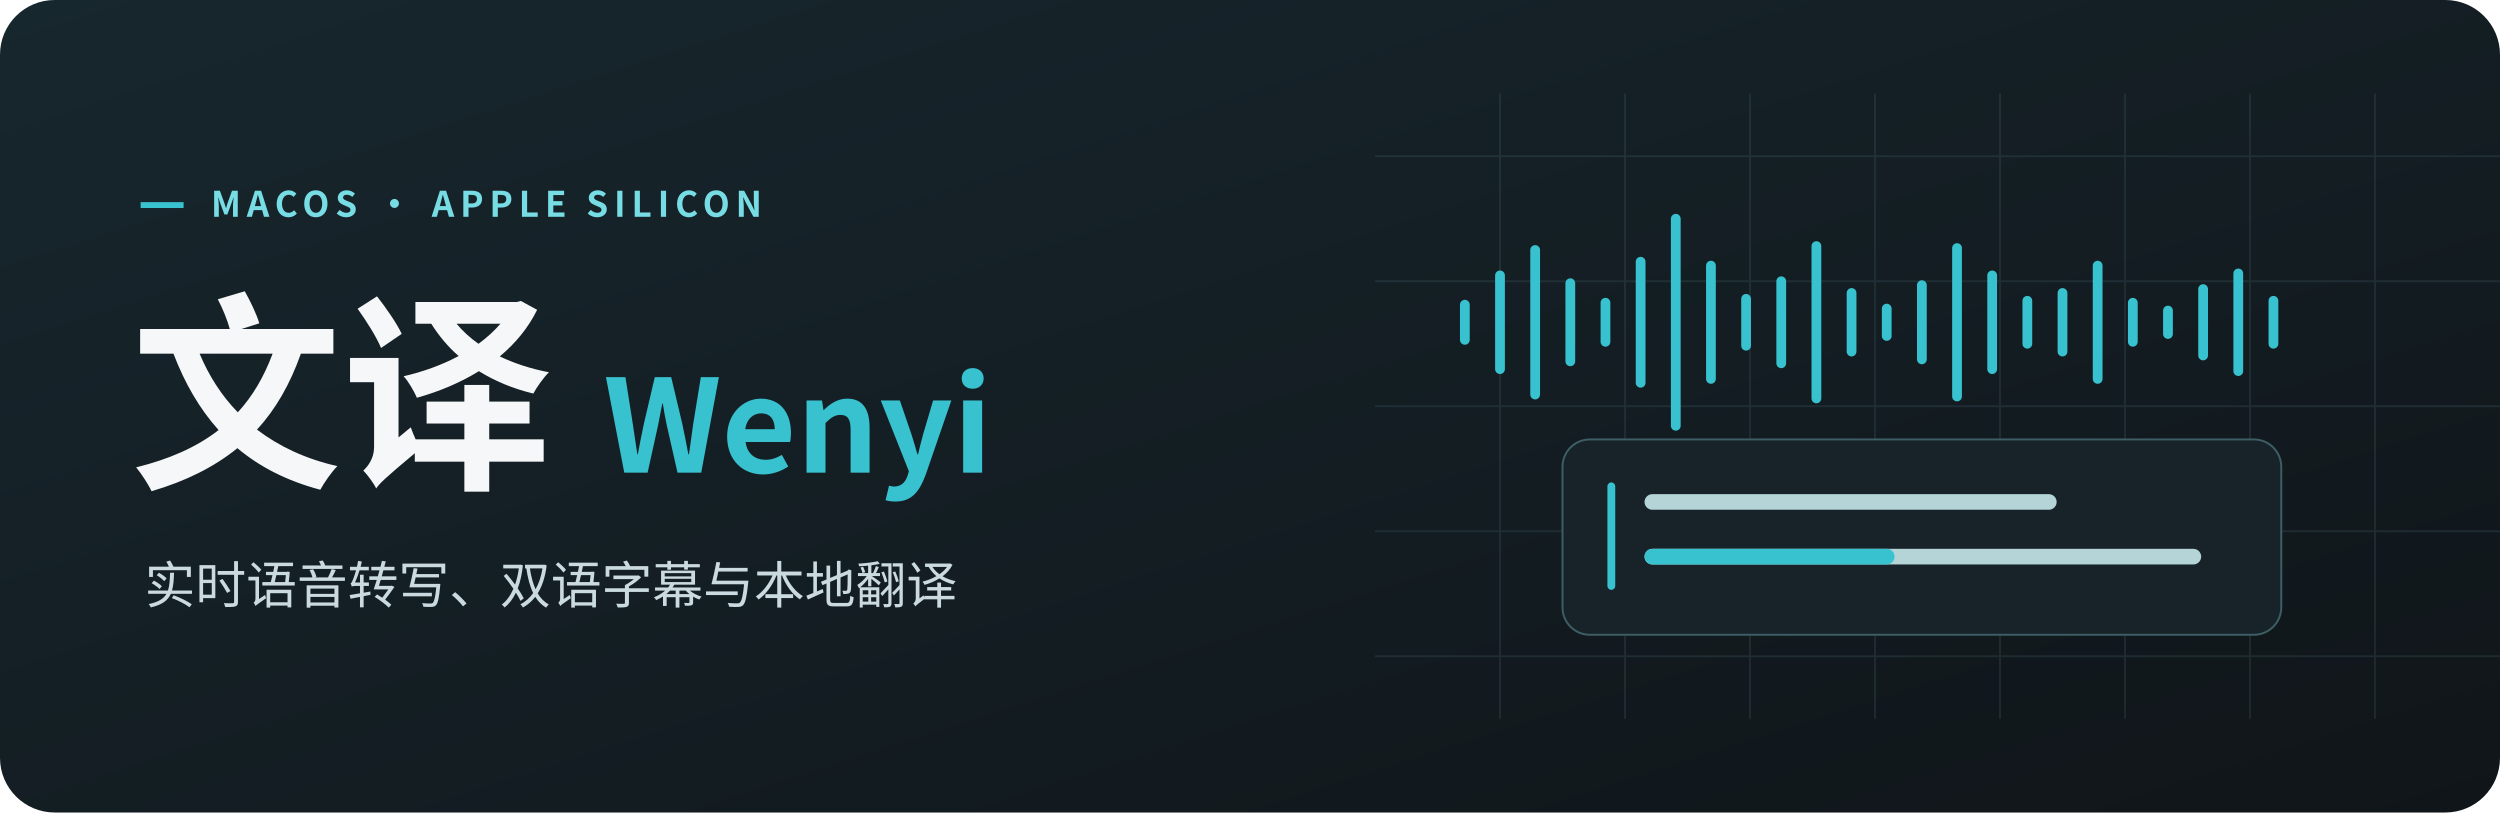
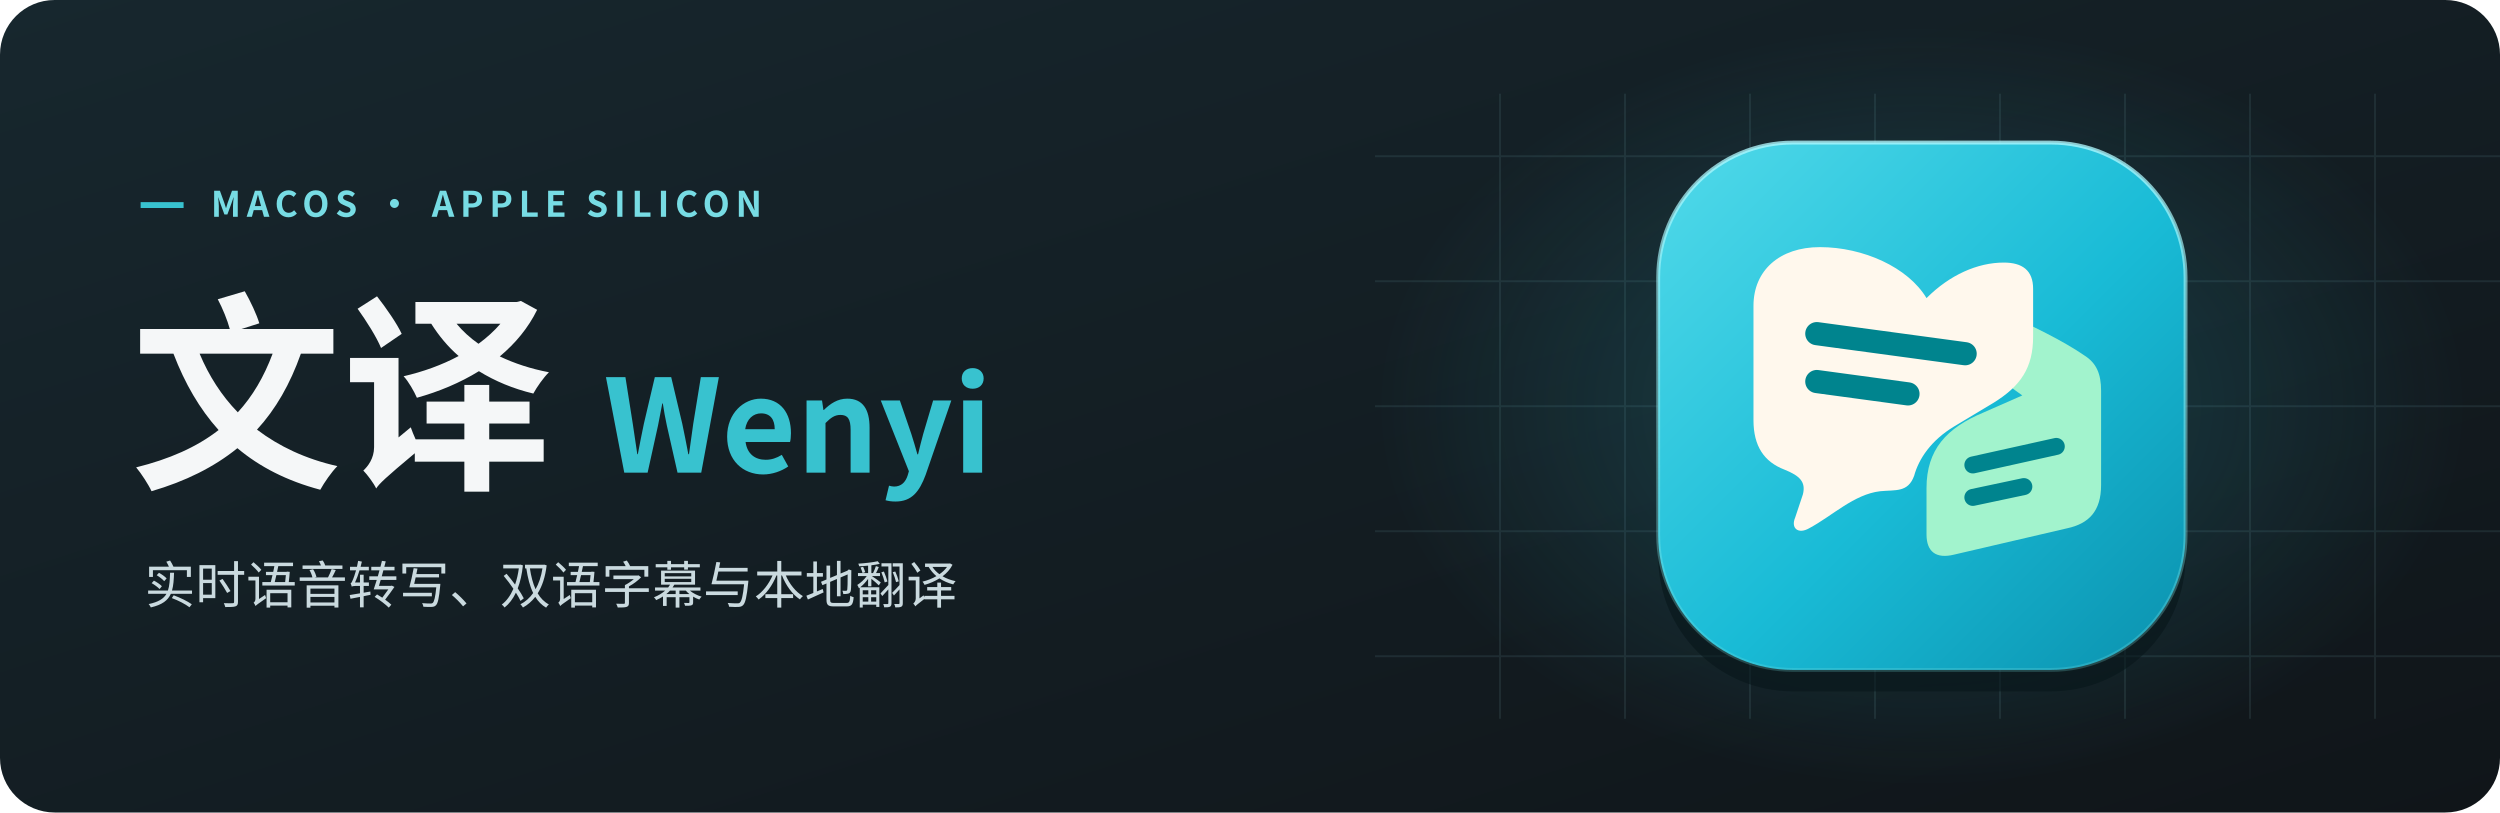
<svg xmlns="http://www.w3.org/2000/svg" width="1280" height="416" viewBox="0 0 1280 416" role="img" aria-labelledby="title desc">
  <defs>
    <linearGradient id="background" x2="1" y2="1" gradientUnits="objectBoundingBox">
      <stop stop-color="#17272e" />
      <stop offset="1" stop-color="#101519" />
+     </linearGradient>
+     <radialGradient id="logo-glow">
+       <stop stop-color="#31c8db" stop-opacity=".23" />
+       <stop offset="1" stop-color="#31c8db" stop-opacity="0" />
+     </radialGradient>
+     <linearGradient id="logo-tile" x1="0%" y1="0%" x2="100%" y2="100%">
+       <stop stop-color="#52daea" />
+       <stop offset=".55" stop-color="#19bbd6" />
+       <stop offset="1" stop-color="#0b91ae" />
+     </linearGradient>
+     <linearGradient id="logo-rim" x1="0%" y1="0%" x2="0%" y2="100%">
+       <stop stop-color="#b0f8fe" stop-opacity=".78" />
+       <stop offset="1" stop-color="#7ce8e8" stop-opacity=".22" />
    </linearGradient>
    <clipPath id="frame">
      <rect width="1280" height="416" rx="28" />
    </clipPath>
  </defs>
  <g clip-path="url(#frame)">
    <rect width="1280" height="416" fill="url(#background)" />
    <path d="M704 80h576M704 144h576M704 208h576M704 272h576M704 336h576M768 48v320M832 48v320M896 48v320M960 48v320M1024 48v320M1088 48v320M1152 48v320M1216 48v320" fill="none" stroke="#6ba2a9" stroke-opacity=".14" />
-     <path d="M750 156v18m18-33v48m18-61v74m18-57v40m18-30v20m18-41v62m18-84v106m18-82v58m18-41v24m18-33v42m18-60v78m18-54v30m18-22v14m18-26v38m18-57v76m18-62v48m18-35v22m18-26v30m18-44v58m18-39v20m18-16v12m18-23v34m18-42v50m18-36v22" fill="none" stroke="#38c2cf" stroke-width="5" stroke-linecap="round" />
-     <rect x="800" y="225" width="368" height="100" rx="14" fill="#172329" stroke="#3e5e65" />
-     <rect x="823" y="247" width="4" height="55" rx="2" fill="#38c2cf" />
-     <path d="M846 257h203m-203 28h277" stroke-linecap="round" stroke-width="8" stroke="#b4d4d8" />
-     <path d="M846 285h120" stroke-linecap="round" stroke-width="8" stroke="#38c2cf" />
+     <ellipse cx="984" cy="208" rx="280" ry="195" fill="url(#logo-glow)" />
+     <rect x="849" y="84" width="270" height="270" rx="69" fill="#071418" fill-opacity=".55" />
+     <rect x="849" y="73" width="270" height="270" rx="69" fill="url(#logo-tile)" stroke="url(#logo-rim)" stroke-width="2" />
+     <g transform="translate(984 208) scale(.7910156) translate(-180 -180)">
+       <path fill="#A2F3CD" d="M231 119c19 8 41 19 54 28 8 5 11 12 11 23v61c0 17-8 25-22 28l-73 17c-12 3-18-2-18-13v-30c0-25 13-39 37-49l25-11-25-18z" />
+       <path d="m213 218 54-12m-54 33 33-7" fill="none" stroke="#00848E" stroke-width="11" stroke-linecap="round" />
+       <path fill="#FFF8ED" d="M71 115c0-23 17-38 43-38 28 0 57 13 69 33 15-15 33-23 50-23 12 0 19 5 19 17v31c0 20-8 32-26 43l-25 15c-15 9-23 21-26 32-4 11-12 9-22 10-17 2-31 16-46 24-7 4-12 0-9-7l5-15c2-8-2-12-12-16-13-5-20-15-20-32z" />
+       <path d="m112 133 96 13m-96 18 59 8" fill="none" stroke="#00848E" stroke-width="15" stroke-linecap="round" />
+     </g>
    <path d="M72 105h22" stroke="#38c2cf" stroke-width="3" />
    <g font-family="PingFang SC, Microsoft YaHei, Noto Sans CJK SC, Arial, sans-serif">
      <text x="108" y="111" fill="#77dce4" font-size="18" font-weight="700" letter-spacing="3">MACOS · APPLE SILICON</text>
-       <text x="67" y="242" fill="#f5f7f8" font-size="108" font-weight="700">文译<tspan dx="26" fill="#38c2cf" font-size="66" font-weight="600">Wenyi</tspan>
-       </text>
+       <text x="67" y="242" fill="#f5f7f8" font-size="108" font-weight="700">文译</text>
+       <text x="309" y="242" fill="#38c2cf" font-size="66" font-weight="600">Wenyi</text>
      <text x="74" y="309" fill="#cadadf" font-size="26">实时语音转写、双语字幕与本地翻译</text>
    </g>
  </g>
</svg>
